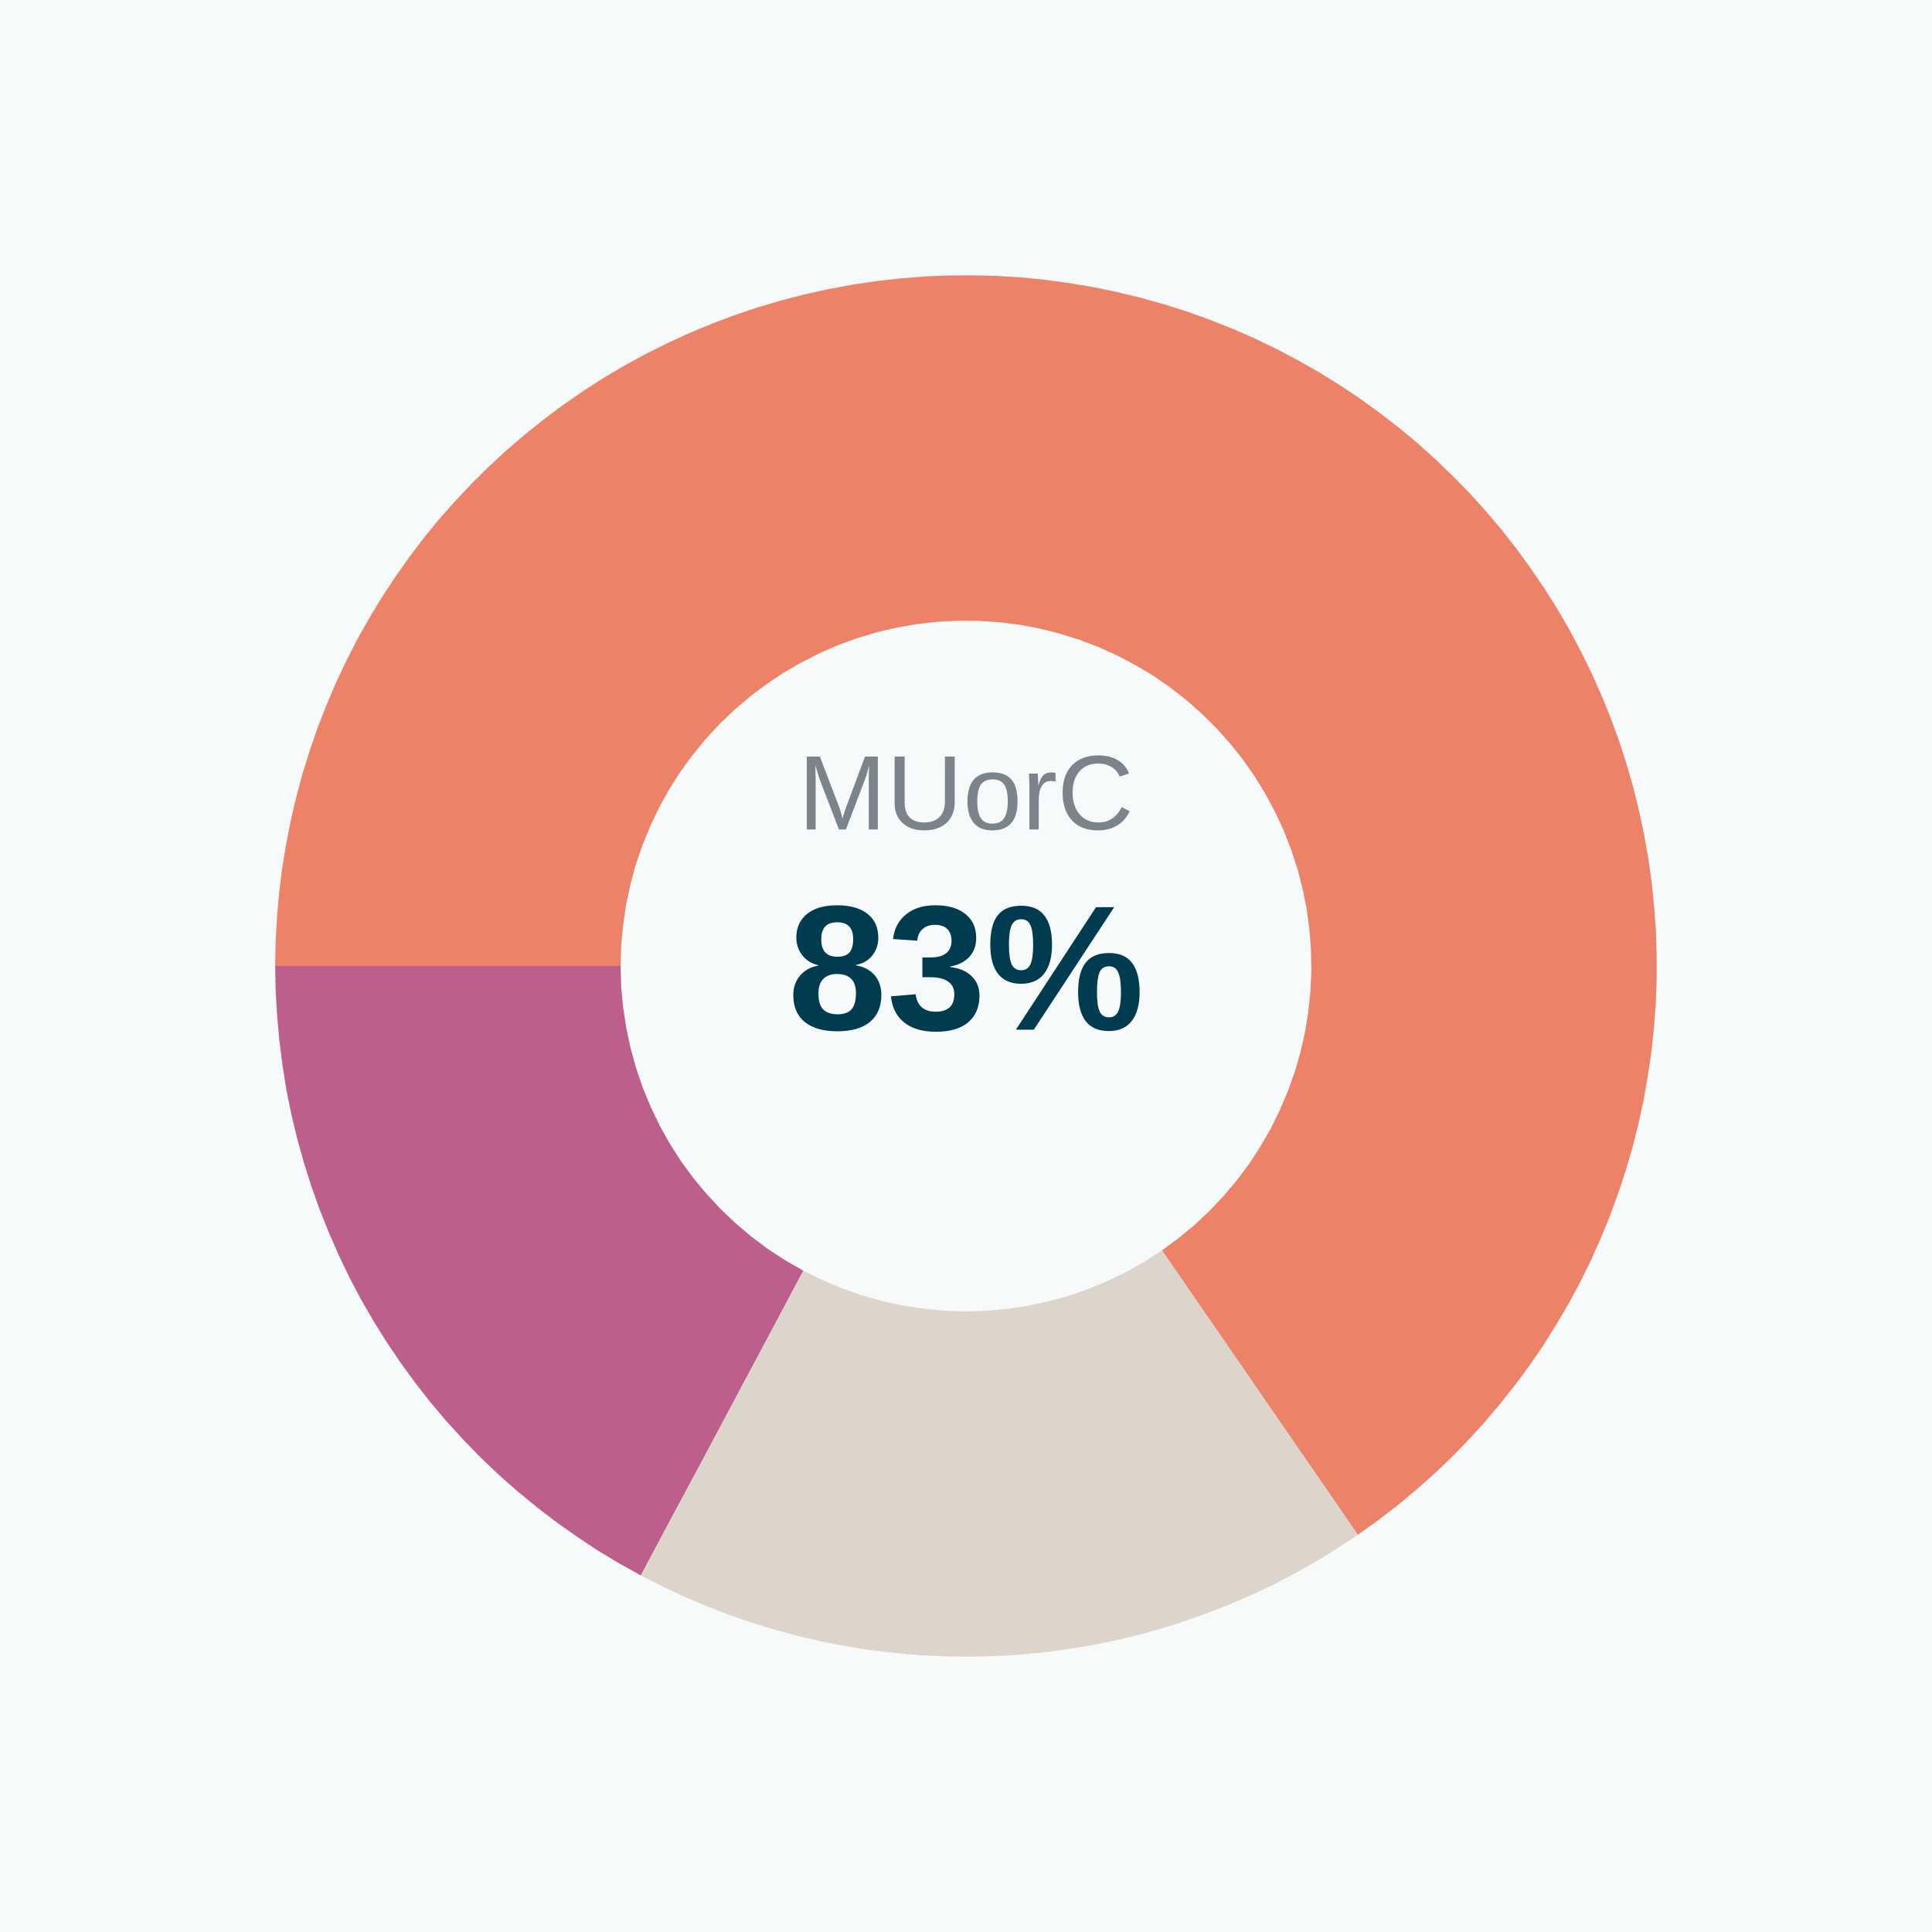
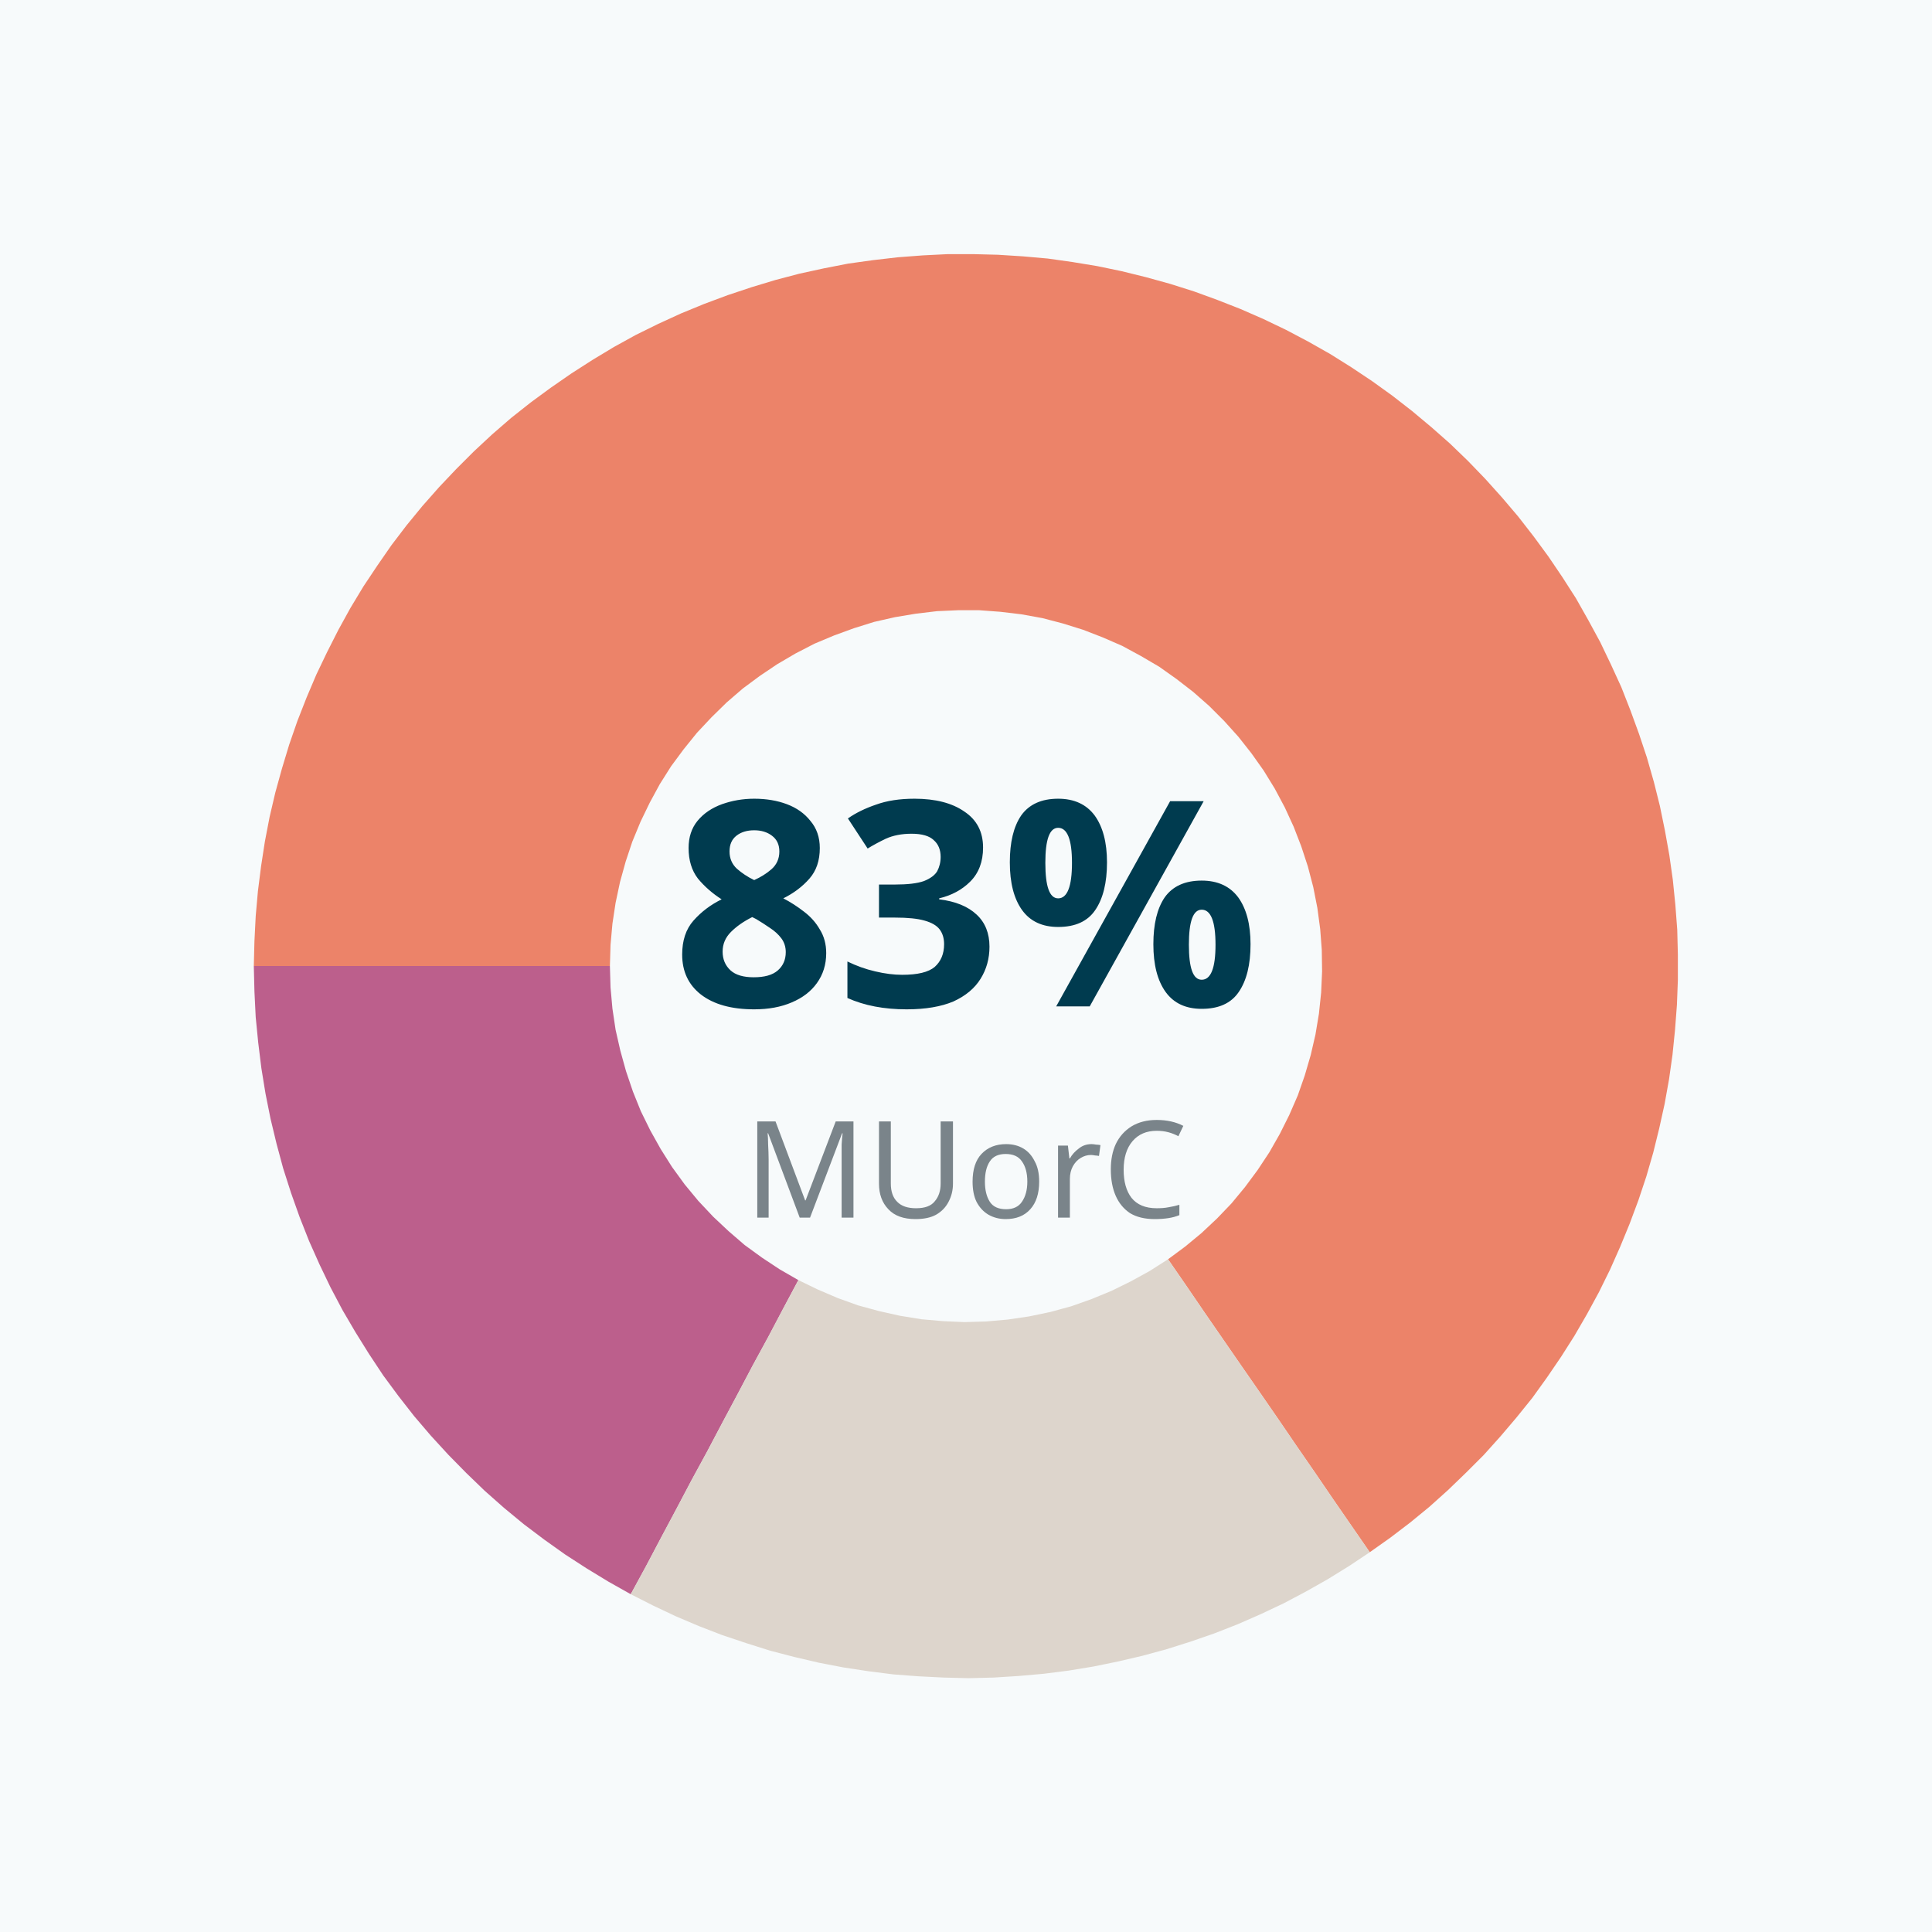
- <svg xmlns="http://www.w3.org/2000/svg" width="129.60pt" height="129.60pt" viewBox="0 0 129.60 129.60">
+ <svg xmlns="http://www.w3.org/2000/svg" width="61.20pt" height="61.20pt" viewBox="0 0 61.20 61.20">
  <g class="svglite">
    <defs>
      <style type="text/css">
    .svglite line, .svglite polyline, .svglite polygon, .svglite path, .svglite rect, .svglite circle {
      fill: none;
      stroke: #000000;
      stroke-linecap: round;
      stroke-linejoin: round;
      stroke-miterlimit: 10.00;
    }
    .svglite text {
      white-space: pre;
    }
    .svglite g.glyphgroup path {
      fill: inherit;
      stroke: none;
    }
  </style>
    </defs>
    <rect width="100%" height="100%" style="stroke: none; fill: #F7FAFB;" />
    <defs>
-       <clipPath id="cpMC4wMHwxMjkuNjB8MC4wMHwxMjkuNjA=">
-         <rect x="0.00" y="0.00" width="129.60" height="129.60" />
+       <clipPath id="cpMC4wMHw2MS4yMHwwLjAwfDYxLjIw">
+         <rect x="0.00" y="0.00" width="61.20" height="61.20" />
      </clipPath>
    </defs>
-     <g clip-path="url(#cpMC4wMHwxMjkuNjB8MC4wMHwxMjkuNjA=)">
-       <rect x="0.00" y="0" width="129.60" height="129.60" style="stroke-width: 0.00; stroke: none; fill: #F7FAFB;" />
+     <g clip-path="url(#cpMC4wMHw2MS4yMHwwLjAwfDYxLjIw)">
+       <rect x="0.00" y="0.00" width="61.20" height="61.20" style="stroke-width: 0.00; stroke: none; fill: #F7FAFB;" />
    </g>
    <defs>
-       <clipPath id="cpMy45OXwxMjUuNjF8My45OXwxMjUuNjE=">
-         <rect x="3.99" y="3.99" width="121.63" height="121.63" />
+       <clipPath id="cpMS4wMHw2MC4yMHwxLjAwfDYwLjIw">
+         <rect x="1.00" y="1.00" width="59.21" height="59.21" />
      </clipPath>
    </defs>
-     <g clip-path="url(#cpMy45OXwxMjUuNjF8My45OXwxMjUuNjE=)">
-       <polygon points="41.63,64.80 39.53,64.80 37.42,64.80 35.31,64.80 33.21,64.80 31.10,64.80 29.00,64.80 26.89,64.80 24.78,64.80 22.68,64.80 20.57,64.80 18.46,64.80 18.49,66.47 18.59,68.14 18.74,69.80 18.95,71.45 19.21,73.10 19.54,74.74 19.93,76.36 20.38,77.97 20.88,79.56 21.44,81.13 22.06,82.68 22.73,84.21 23.45,85.71 24.23,87.19 25.07,88.64 25.95,90.05 26.89,91.44 27.87,92.78 28.90,94.10 29.98,95.37 31.10,96.60 32.27,97.80 33.48,98.95 34.73,100.05 36.02,101.11 37.35,102.13 38.71,103.09 40.10,104.01 41.53,104.87 42.99,105.68 43.98,103.82 44.97,101.96 45.96,100.11 46.96,98.25 47.95,96.39 48.94,94.53 49.93,92.67 50.92,90.82 51.91,88.96 52.90,87.10 53.89,85.24 52.69,84.55 51.52,83.79 50.41,82.96 49.35,82.06 48.34,81.10 47.39,80.08 46.50,79.01 45.68,77.89 44.93,76.72 44.25,75.50 43.65,74.25 43.12,72.97 42.67,71.65 42.30,70.31 42.01,68.95 41.80,67.58 41.67,66.19 " style="stroke-width: 1.07; stroke: none; stroke-linecap: butt; stroke-linejoin: miter; fill: #BC5F8C;" />
-       <polygon points="77.94,83.88 79.14,85.61 80.33,87.35 81.53,89.08 82.72,90.82 83.92,92.55 85.11,94.29 86.31,96.02 87.50,97.76 88.70,99.49 89.89,101.22 91.08,102.96 92.41,102.01 93.70,101.02 94.95,99.98 96.17,98.90 97.35,97.78 98.48,96.62 99.58,95.41 100.63,94.17 101.64,92.90 102.61,91.59 103.53,90.24 104.39,88.87 105.22,87.46 105.99,86.03 106.71,84.57 107.37,83.09 107.99,81.58 108.55,80.05 109.06,78.51 109.52,76.94 109.91,75.37 110.26,73.78 110.54,72.17 110.78,70.56 110.95,68.94 111.07,67.32 111.13,65.70 111.13,64.07 111.08,62.44 110.96,60.82 110.80,59.20 110.57,57.59 110.29,55.99 109.95,54.39 109.56,52.81 109.11,51.25 108.61,49.70 108.05,48.17 107.44,46.67 106.78,45.18 106.06,43.72 105.30,42.28 104.48,40.87 103.62,39.50 102.70,38.15 101.74,36.83 100.74,35.55 99.69,34.31 98.60,33.10 97.46,31.94 96.29,30.81 95.08,29.72 93.83,28.68 92.54,27.69 91.22,26.73 89.87,25.83 88.48,24.97 87.07,24.17 85.63,23.41 84.16,22.70 82.67,22.05 81.16,21.45 79.63,20.90 78.08,20.41 76.51,19.97 74.93,19.59 73.34,19.26 71.73,18.99 70.12,18.77 68.50,18.61 66.87,18.51 65.25,18.47 63.62,18.48 61.99,18.55 60.37,18.68 58.76,18.86 57.15,19.10 55.55,19.40 53.96,19.75 52.38,20.16 50.82,20.62 49.28,21.14 47.76,21.71 46.25,22.34 44.77,23.02 43.32,23.74 41.89,24.52 40.49,25.35 39.12,26.23 37.78,27.16 36.48,28.13 35.21,29.15 33.97,30.21 32.78,31.31 31.62,32.46 30.51,33.64 29.43,34.86 28.40,36.12 27.42,37.42 26.48,38.75 25.59,40.11 24.75,41.50 23.95,42.92 23.21,44.37 22.52,45.84 21.88,47.34 21.29,48.86 20.76,50.40 20.28,51.95 19.86,53.52 19.49,55.11 19.18,56.70 18.92,58.31 18.72,59.93 18.58,61.55 18.49,63.17 18.46,64.80 20.57,64.80 22.68,64.80 24.78,64.80 26.89,64.80 29.00,64.80 31.10,64.80 33.21,64.80 35.31,64.80 37.42,64.80 39.53,64.80 41.63,64.80 41.67,63.42 41.80,62.05 42.00,60.68 42.29,59.33 42.65,58.00 43.10,56.70 43.62,55.42 44.21,54.18 44.88,52.97 45.62,51.80 46.43,50.69 47.30,49.62 48.24,48.60 49.23,47.65 50.28,46.75 51.38,45.92 52.53,45.15 53.72,44.46 54.95,43.83 56.21,43.28 57.51,42.81 58.83,42.41 60.17,42.10 61.53,41.86 62.90,41.71 64.28,41.64 65.66,41.65 67.04,41.74 68.41,41.91 69.76,42.17 71.10,42.51 72.42,42.92 73.70,43.41 74.96,43.98 76.18,44.62 77.36,45.33 78.50,46.12 79.59,46.97 80.62,47.88 81.60,48.85 82.52,49.88 83.38,50.96 84.17,52.09 84.89,53.26 85.54,54.48 86.12,55.73 86.62,57.02 87.05,58.33 87.39,59.67 87.66,61.02 87.84,62.39 87.94,63.76 87.97,65.14 87.90,66.52 87.76,67.89 87.54,69.25 87.23,70.60 86.85,71.92 86.38,73.22 85.84,74.49 85.23,75.73 84.54,76.92 83.79,78.08 82.96,79.18 82.07,80.24 81.12,81.24 80.12,82.18 79.05,83.06 " style="stroke-width: 1.07; stroke: none; stroke-linecap: butt; stroke-linejoin: miter; fill: #EC8369;" />
-       <polygon points="53.89,85.24 52.90,87.10 51.91,88.96 50.92,90.82 49.93,92.67 48.94,94.53 47.95,96.39 46.96,98.25 45.96,100.11 44.97,101.96 43.98,103.82 42.99,105.68 44.44,106.42 45.93,107.12 47.43,107.76 48.95,108.34 50.50,108.87 52.06,109.35 53.64,109.77 55.23,110.14 56.84,110.45 58.45,110.70 60.07,110.89 61.70,111.03 63.34,111.11 64.97,111.13 66.60,111.10 68.23,111.01 69.86,110.86 71.48,110.65 73.09,110.39 74.70,110.07 76.29,109.69 77.86,109.26 79.42,108.77 80.96,108.22 82.48,107.63 83.98,106.98 85.46,106.28 86.91,105.52 88.33,104.72 89.72,103.86 91.08,102.96 89.89,101.22 88.70,99.49 87.50,97.76 86.31,96.02 85.11,94.29 83.92,92.55 82.72,90.82 81.53,89.08 80.33,87.35 79.14,85.61 77.94,83.88 76.76,84.64 75.53,85.33 74.27,85.94 72.97,86.48 71.64,86.94 70.28,87.31 68.90,87.60 67.51,87.81 66.11,87.93 64.70,87.97 63.30,87.92 61.90,87.78 60.51,87.57 59.13,87.26 57.78,86.88 56.45,86.41 55.16,85.86 " style="stroke-width: 1.07; stroke: none; stroke-linecap: butt; stroke-linejoin: miter; fill: #DDD5CC;" />
-       <text x="64.80" y="69.07" text-anchor="middle" style="font-size: 11.95px; font-weight: bold;fill: #003B4F; font-family: &quot;Arial&quot;;" textLength="23.89px" lengthAdjust="spacingAndGlyphs">83%</text>
-       <text x="64.80" y="55.64" text-anchor="middle" style="font-size: 7.11px;fill: #7A848A; font-family: &quot;Arial&quot;;" textLength="22.53px" lengthAdjust="spacingAndGlyphs">MUorC</text>
+     <g clip-path="url(#cpMS4wMHw2MC4yMHwxLjAwfDYwLjIw)">
+       <polygon points="19.32,30.60 18.30,30.60 17.27,30.60 16.25,30.60 15.22,30.60 14.20,30.60 13.17,30.60 12.15,30.60 11.12,30.60 10.10,30.60 9.07,30.60 8.04,30.60 8.06,31.41 8.10,32.22 8.18,33.03 8.28,33.84 8.41,34.64 8.57,35.44 8.76,36.23 8.97,37.01 9.22,37.79 9.49,38.55 9.79,39.31 10.12,40.05 10.47,40.78 10.85,41.50 11.26,42.20 11.69,42.89 12.14,43.57 12.62,44.22 13.12,44.86 13.65,45.48 14.20,46.08 14.77,46.66 15.35,47.22 15.96,47.76 16.59,48.28 17.24,48.77 17.90,49.24 18.58,49.68 19.27,50.10 19.98,50.50 20.47,49.60 20.95,48.69 21.43,47.79 21.91,46.88 22.40,45.98 22.88,45.07 23.36,44.17 23.84,43.26 24.33,42.36 24.81,41.45 25.29,40.55 24.70,40.21 24.14,39.84 23.59,39.44 23.08,39.00 22.59,38.54 22.12,38.04 21.69,37.52 21.29,36.97 20.93,36.40 20.60,35.81 20.30,35.20 20.05,34.58 19.83,33.93 19.65,33.28 19.50,32.62 19.40,31.95 19.34,31.28 " style="stroke-width: 1.07; stroke: none; stroke-linecap: butt; stroke-linejoin: miter; fill: #BC5F8C;" />
+       <polygon points="37.00,39.89 37.58,40.73 38.16,41.58 38.74,42.42 39.32,43.26 39.91,44.11 40.49,44.95 41.07,45.80 41.65,46.64 42.23,47.49 42.81,48.33 43.39,49.17 44.04,48.71 44.67,48.23 45.28,47.73 45.87,47.20 46.44,46.65 47.00,46.09 47.53,45.50 48.04,44.90 48.54,44.28 49.00,43.64 49.45,42.98 49.87,42.32 50.27,41.63 50.65,40.93 51.00,40.22 51.32,39.50 51.62,38.77 51.90,38.02 52.15,37.27 52.37,36.51 52.56,35.74 52.73,34.97 52.87,34.19 52.98,33.41 53.06,32.62 53.12,31.83 53.15,31.04 53.15,30.24 53.13,29.45 53.07,28.66 52.99,27.87 52.88,27.09 52.74,26.31 52.58,25.53 52.39,24.77 52.17,24.00 51.92,23.25 51.65,22.51 51.36,21.77 51.03,21.05 50.69,20.34 50.31,19.64 49.92,18.95 49.49,18.28 49.05,17.63 48.58,16.99 48.09,16.36 47.58,15.76 47.05,15.17 46.50,14.60 45.93,14.05 45.34,13.53 44.73,13.02 44.10,12.53 43.46,12.07 42.80,11.63 42.13,11.21 41.44,10.82 40.74,10.45 40.03,10.11 39.30,9.79 38.56,9.50 37.82,9.23 37.06,8.99 36.30,8.78 35.53,8.59 34.76,8.43 33.97,8.30 33.19,8.19 32.40,8.12 31.61,8.07 30.82,8.05 30.03,8.05 29.23,8.09 28.44,8.15 27.66,8.24 26.87,8.35 26.10,8.50 25.32,8.67 24.56,8.87 23.80,9.10 23.05,9.35 22.30,9.63 21.57,9.93 20.85,10.26 20.14,10.61 19.45,10.99 18.77,11.40 18.10,11.83 17.45,12.28 16.81,12.75 16.19,13.24 15.59,13.76 15.01,14.30 14.45,14.86 13.91,15.43 13.38,16.03 12.88,16.64 12.40,17.27 11.95,17.92 11.51,18.58 11.10,19.26 10.72,19.95 10.36,20.66 10.02,21.37 9.71,22.10 9.42,22.84 9.16,23.59 8.93,24.35 8.72,25.11 8.54,25.88 8.39,26.66 8.27,27.44 8.17,28.23 8.10,29.02 8.06,29.81 8.04,30.60 9.07,30.60 10.10,30.60 11.12,30.60 12.15,30.60 13.17,30.60 14.20,30.60 15.22,30.60 16.25,30.60 17.27,30.60 18.30,30.60 19.32,30.60 19.34,29.93 19.40,29.26 19.50,28.60 19.64,27.94 19.82,27.29 20.03,26.66 20.29,26.03 20.58,25.43 20.90,24.84 21.26,24.27 21.66,23.73 22.08,23.21 22.54,22.72 23.02,22.25 23.53,21.81 24.07,21.41 24.62,21.04 25.20,20.70 25.80,20.39 26.42,20.13 27.05,19.90 27.69,19.70 28.35,19.55 29.01,19.44 29.68,19.36 30.35,19.33 31.02,19.33 31.69,19.38 32.36,19.46 33.02,19.58 33.67,19.75 34.31,19.95 34.93,20.19 35.55,20.46 36.14,20.78 36.72,21.12 37.27,21.51 37.80,21.92 38.30,22.36 38.78,22.84 39.23,23.34 39.64,23.86 40.03,24.41 40.38,24.98 40.70,25.58 40.98,26.19 41.22,26.81 41.43,27.45 41.60,28.10 41.73,28.76 41.82,29.43 41.87,30.09 41.88,30.77 41.85,31.44 41.78,32.11 41.67,32.77 41.52,33.42 41.33,34.07 41.11,34.70 40.84,35.32 40.54,35.92 40.21,36.50 39.84,37.06 39.44,37.60 39.01,38.12 38.55,38.60 38.06,39.06 37.54,39.49 " style="stroke-width: 1.07; stroke: none; stroke-linecap: butt; stroke-linejoin: miter; fill: #EC8369;" />
+       <polygon points="25.29,40.55 24.81,41.45 24.33,42.36 23.84,43.26 23.36,44.17 22.88,45.07 22.40,45.98 21.91,46.88 21.43,47.79 20.95,48.69 20.47,49.60 19.98,50.50 20.69,50.86 21.41,51.20 22.14,51.51 22.89,51.80 23.64,52.05 24.40,52.29 25.17,52.49 25.94,52.67 26.72,52.82 27.51,52.94 28.30,53.04 29.09,53.10 29.89,53.14 30.68,53.16 31.48,53.14 32.27,53.09 33.06,53.02 33.85,52.92 34.64,52.79 35.42,52.63 36.19,52.45 36.96,52.24 37.72,52.00 38.47,51.74 39.21,51.45 39.94,51.13 40.66,50.79 41.36,50.42 42.05,50.03 42.73,49.61 43.39,49.17 42.81,48.33 42.23,47.49 41.65,46.64 41.07,45.80 40.49,44.95 39.91,44.11 39.32,43.26 38.74,42.42 38.16,41.58 37.58,40.73 37.00,39.89 36.42,40.26 35.82,40.59 35.21,40.89 34.58,41.15 33.93,41.38 33.27,41.56 32.60,41.70 31.92,41.80 31.24,41.86 30.55,41.88 29.87,41.85 29.19,41.79 28.51,41.68 27.84,41.53 27.18,41.35 26.54,41.12 25.91,40.85 " style="stroke-width: 1.07; stroke: none; stroke-linecap: butt; stroke-linejoin: miter; fill: #DDD5CC;" />
+       <text x="30.60" y="31.88" text-anchor="middle" style="font-size: 9.10px; font-weight: bold;fill: #003B4F; font-family: &quot;Poppins&quot;;" textLength="19.30px" lengthAdjust="spacingAndGlyphs">83%</text>
+       <text x="30.60" y="38.57" text-anchor="middle" style="font-size: 4.27px;fill: #7A848A; font-family: &quot;Poppins&quot;;" textLength="14.17px" lengthAdjust="spacingAndGlyphs">MUorC</text>
    </g>
-     <g clip-path="url(#cpMC4wMHwxMjkuNjB8MC4wMHwxMjkuNjA=)">
+     <g clip-path="url(#cpMC4wMHw2MS4yMHwwLjAwfDYxLjIw)">
</g>
  </g>
</svg>
